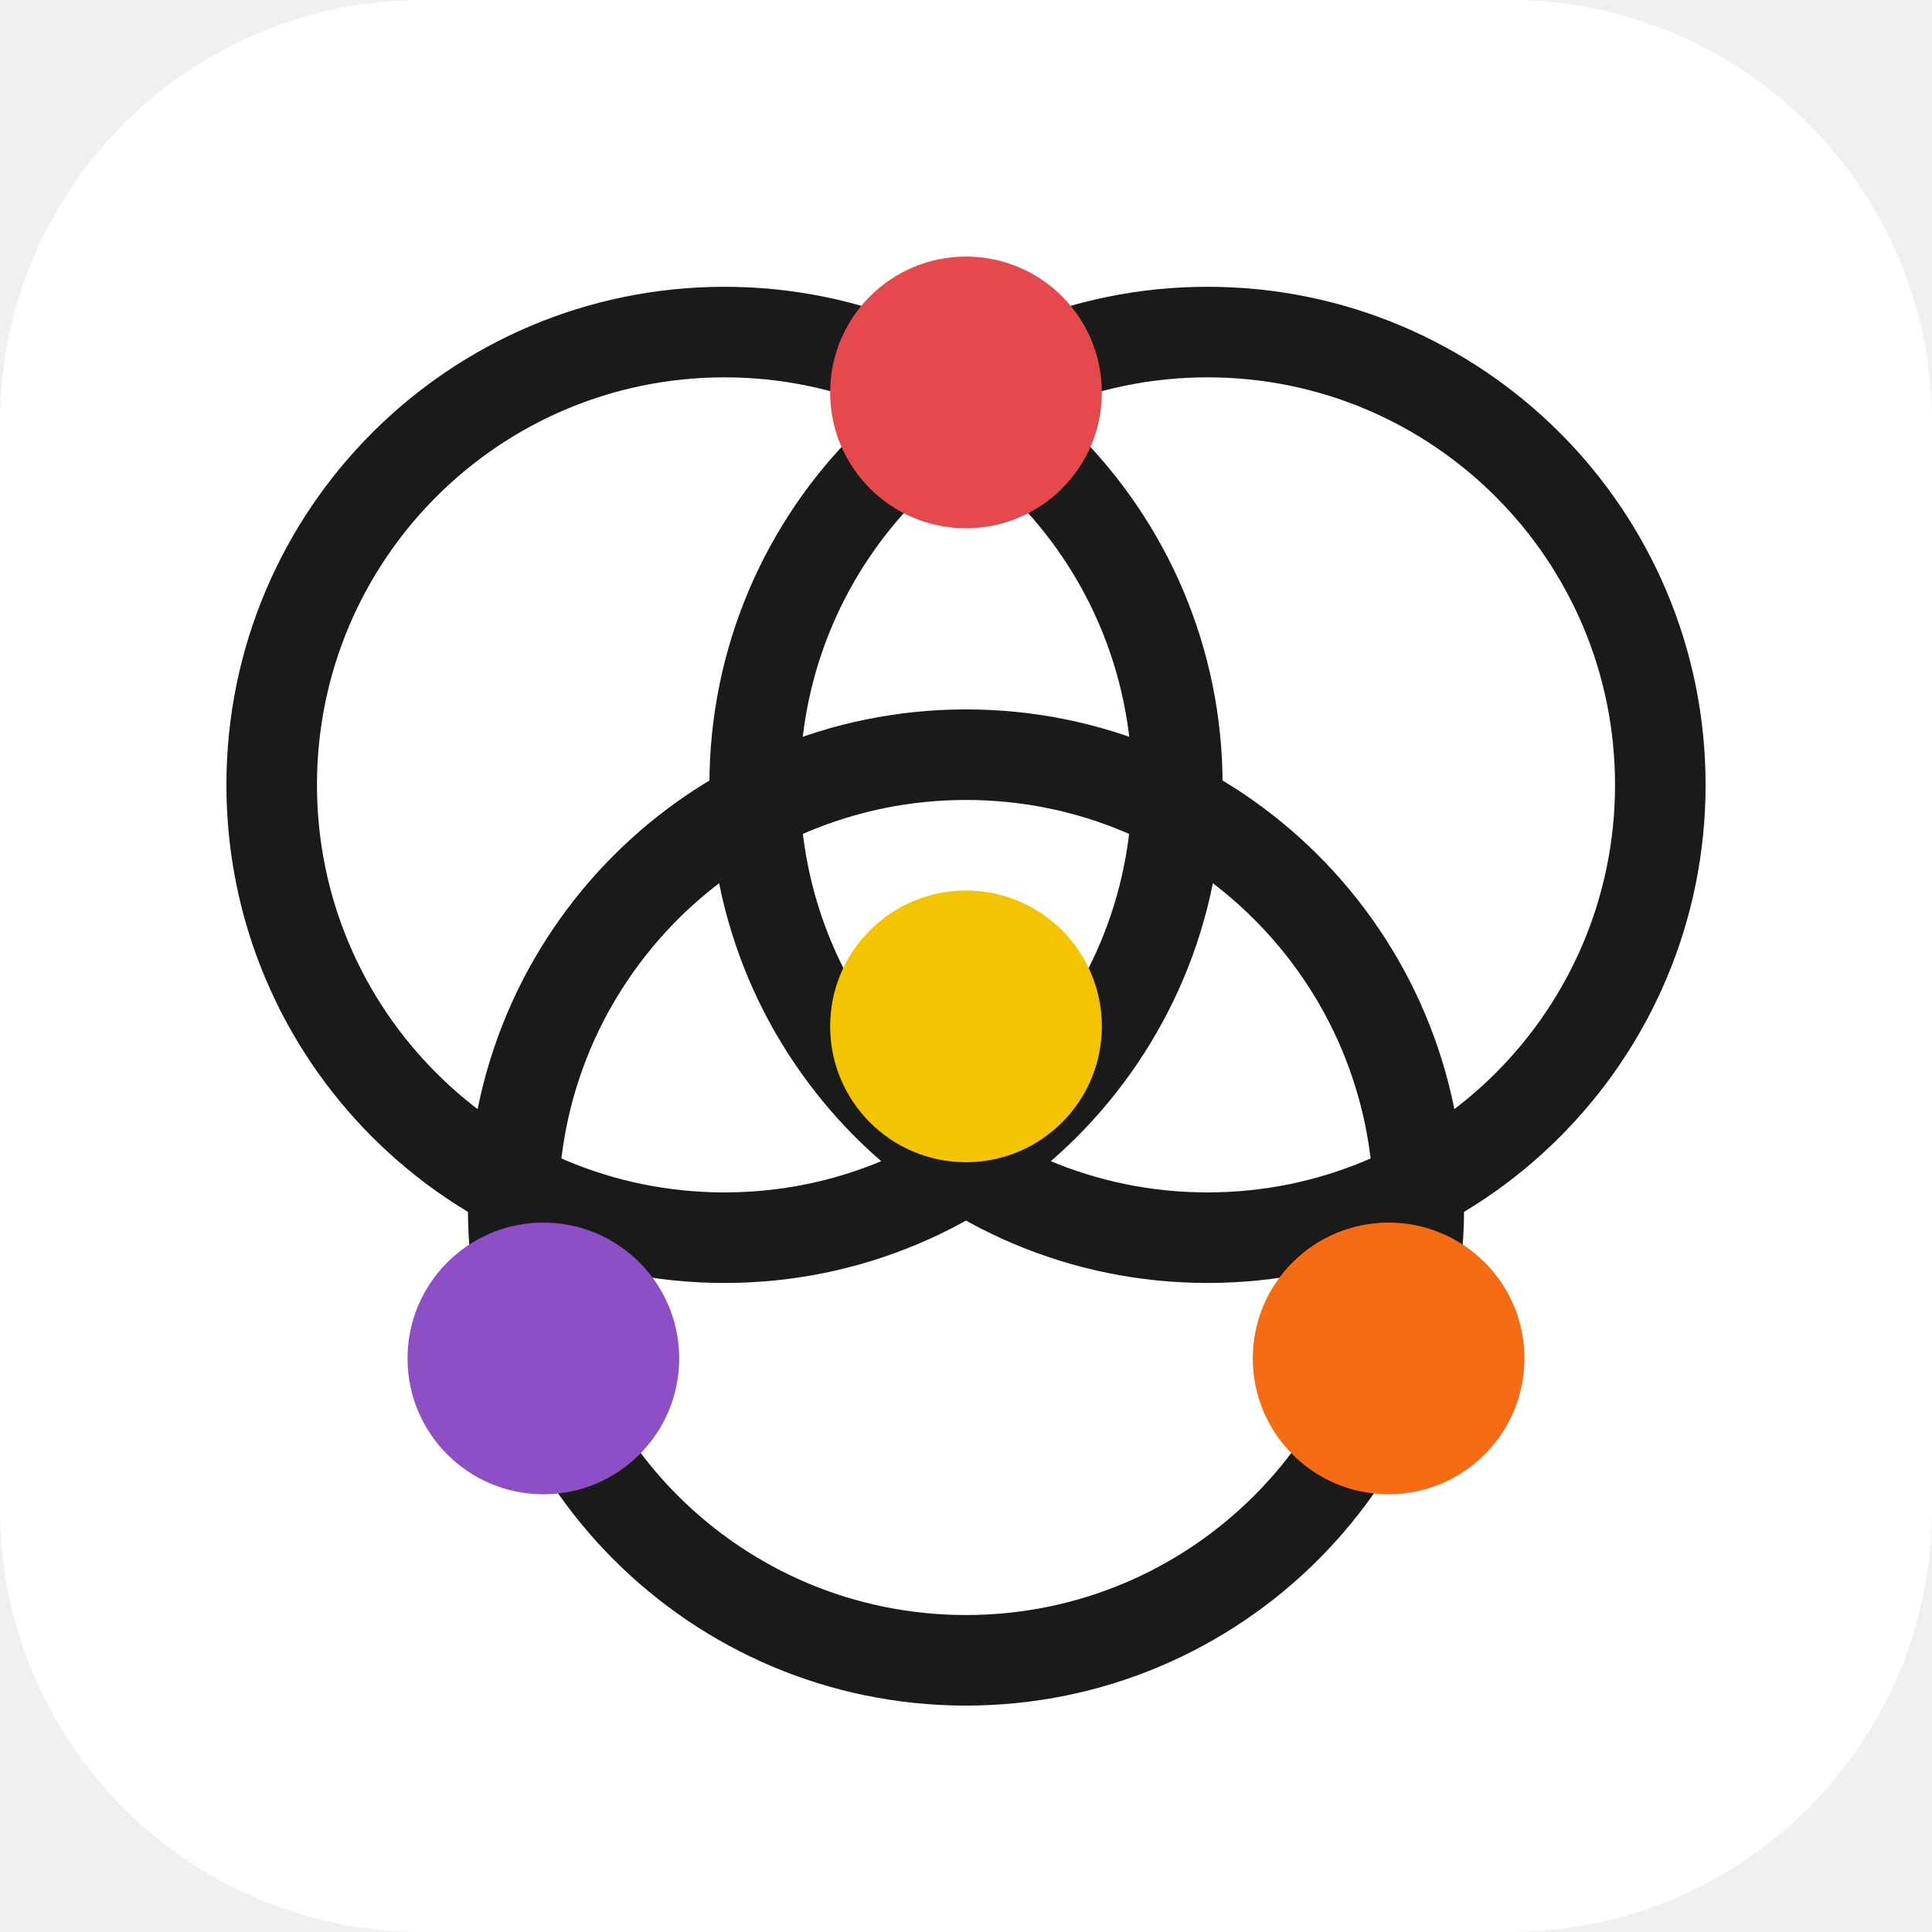
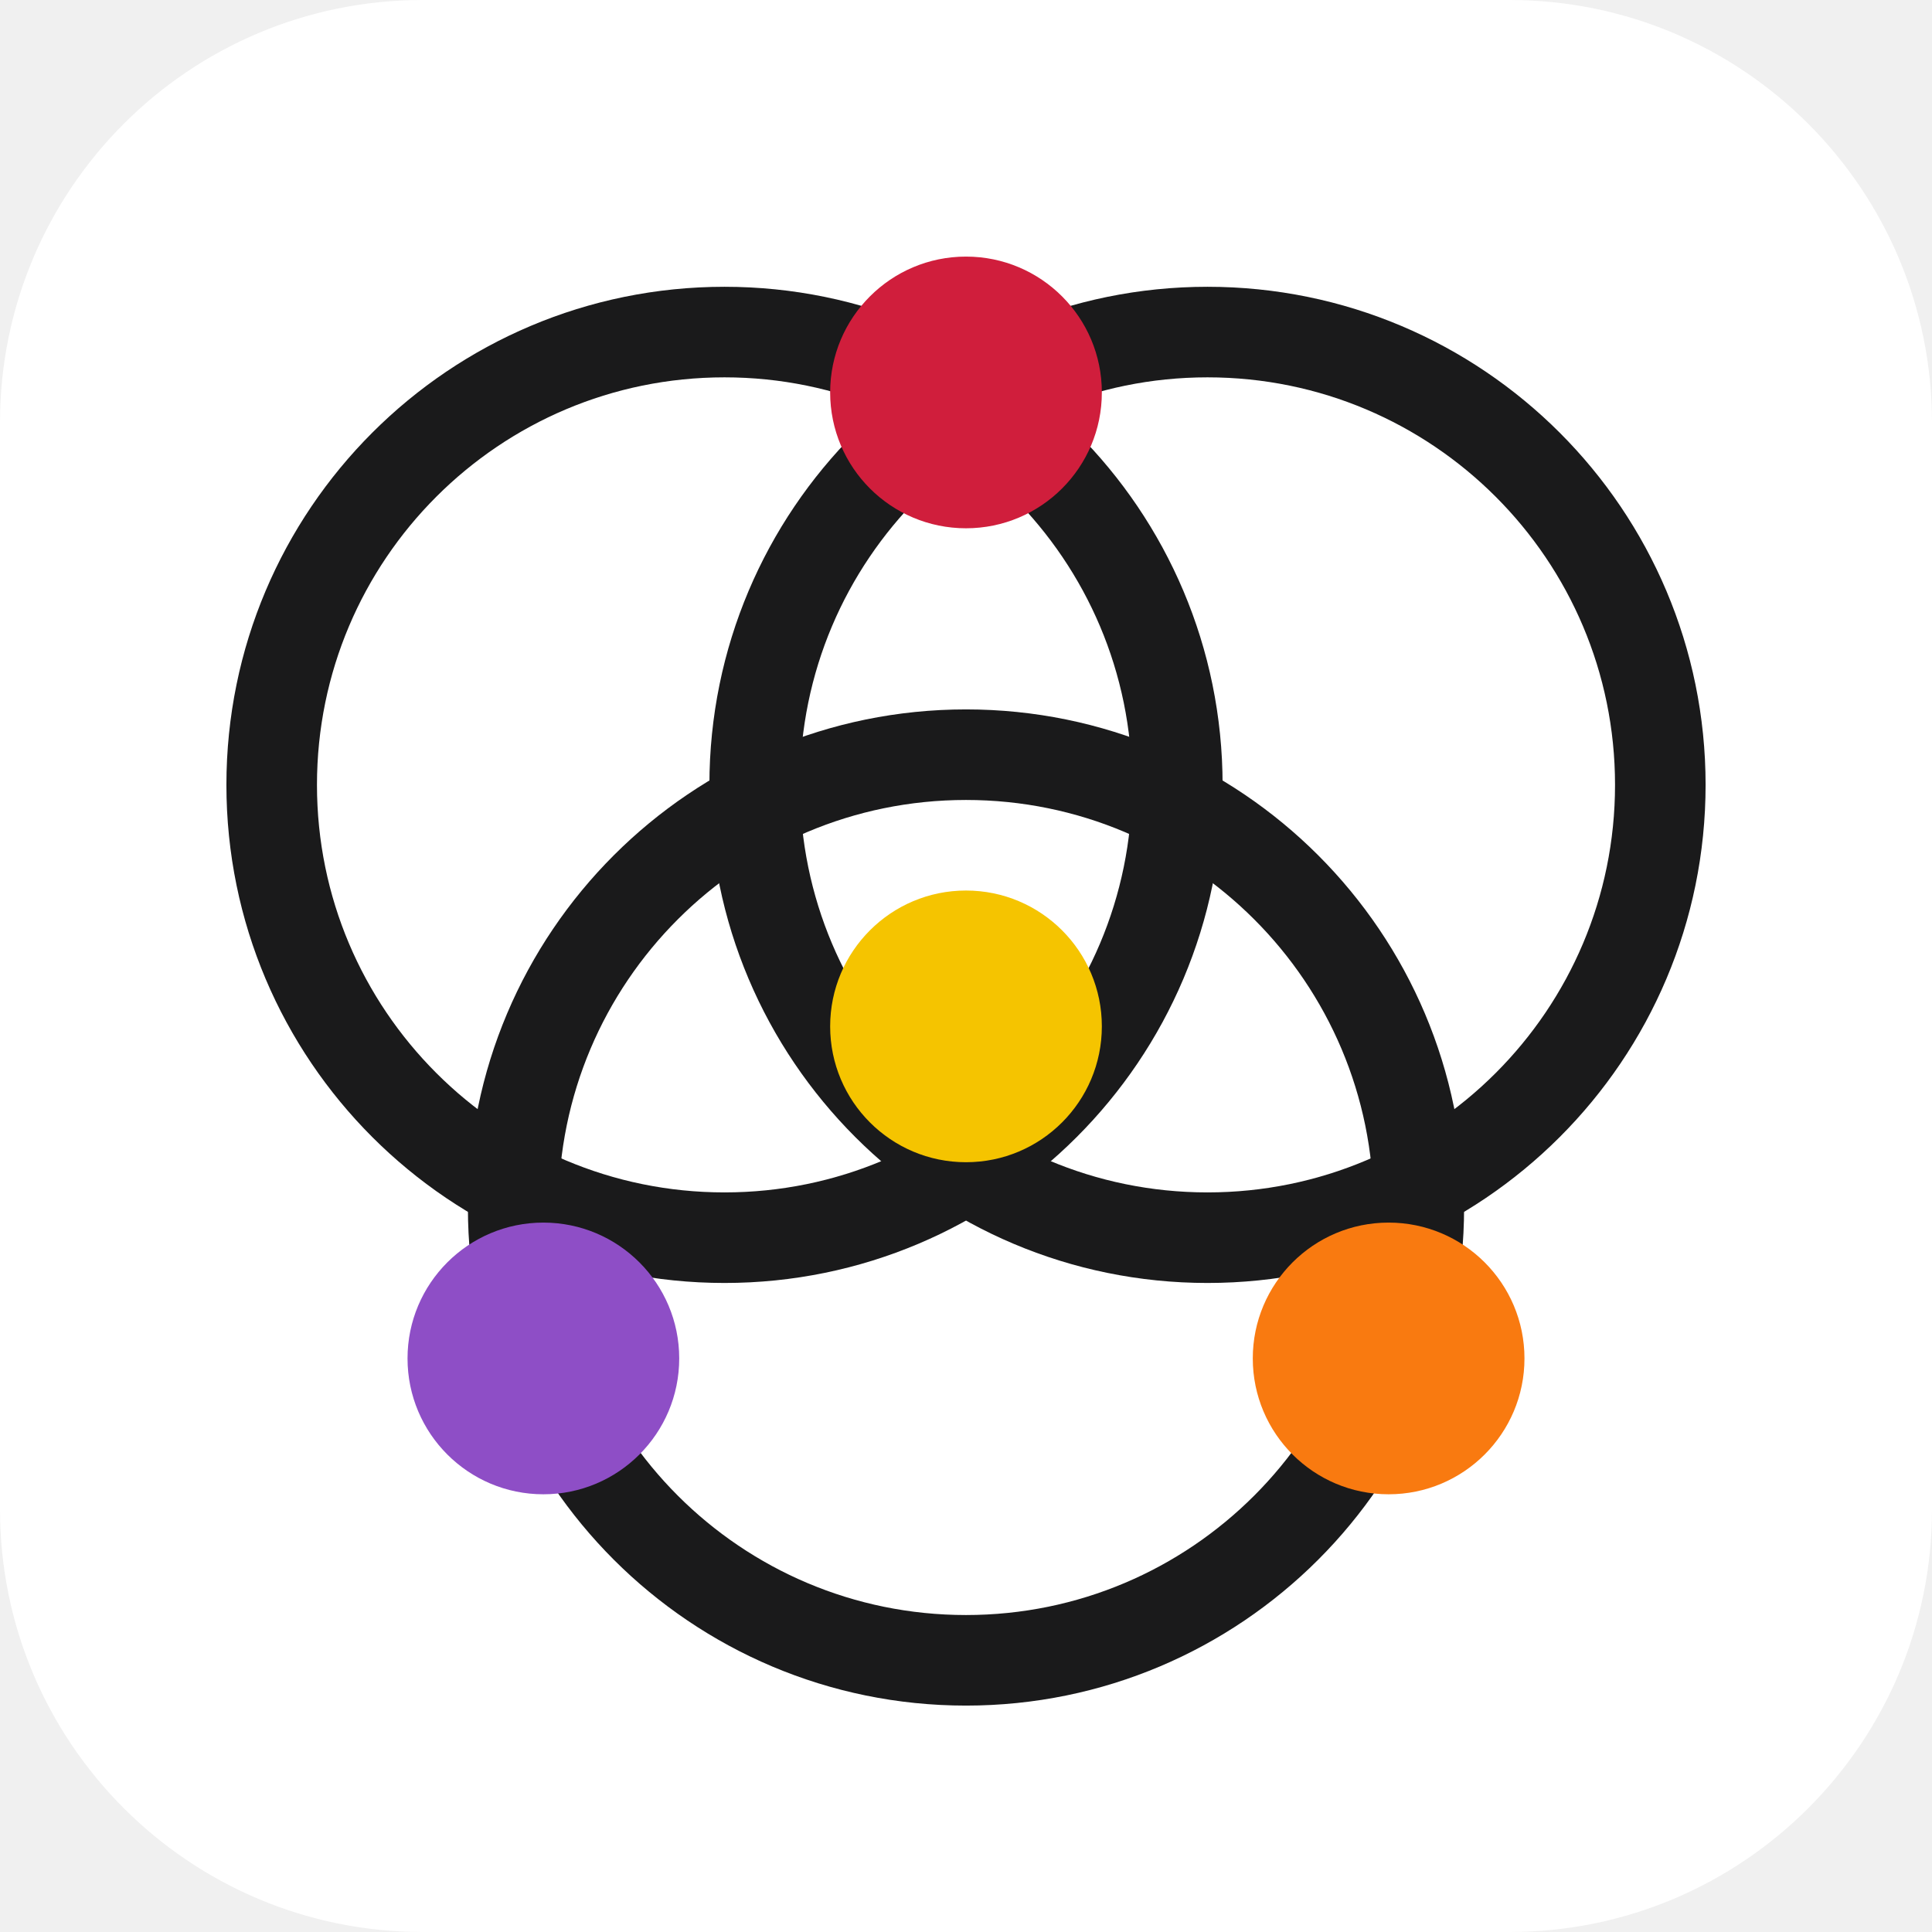
<svg xmlns="http://www.w3.org/2000/svg" viewBox="0 0 64 64">
  <rect width="64" height="64" rx="14" fill="#fff" />
  <g fill="none" stroke="#1a1a1b" stroke-width="3">
    <circle cx="24" cy="26" r="15" />
    <circle cx="40" cy="26" r="15" />
    <circle cx="32" cy="40" r="15" />
  </g>
-   <circle cx="32" cy="13" r="4.5" fill="#e5484d" />
+   <circle cx="32" cy="13" r="4.5" fill="#d01e3c" />
  <circle cx="32" cy="34" r="4.5" fill="#f5c400" />
  <circle cx="18" cy="45" r="4.5" fill="#8e4ec6" />
-   <circle cx="46" cy="45" r="4.5" fill="#f76b15" />
+   <circle cx="46" cy="45" r="4.5" fill="#f97a10" />
</svg>
